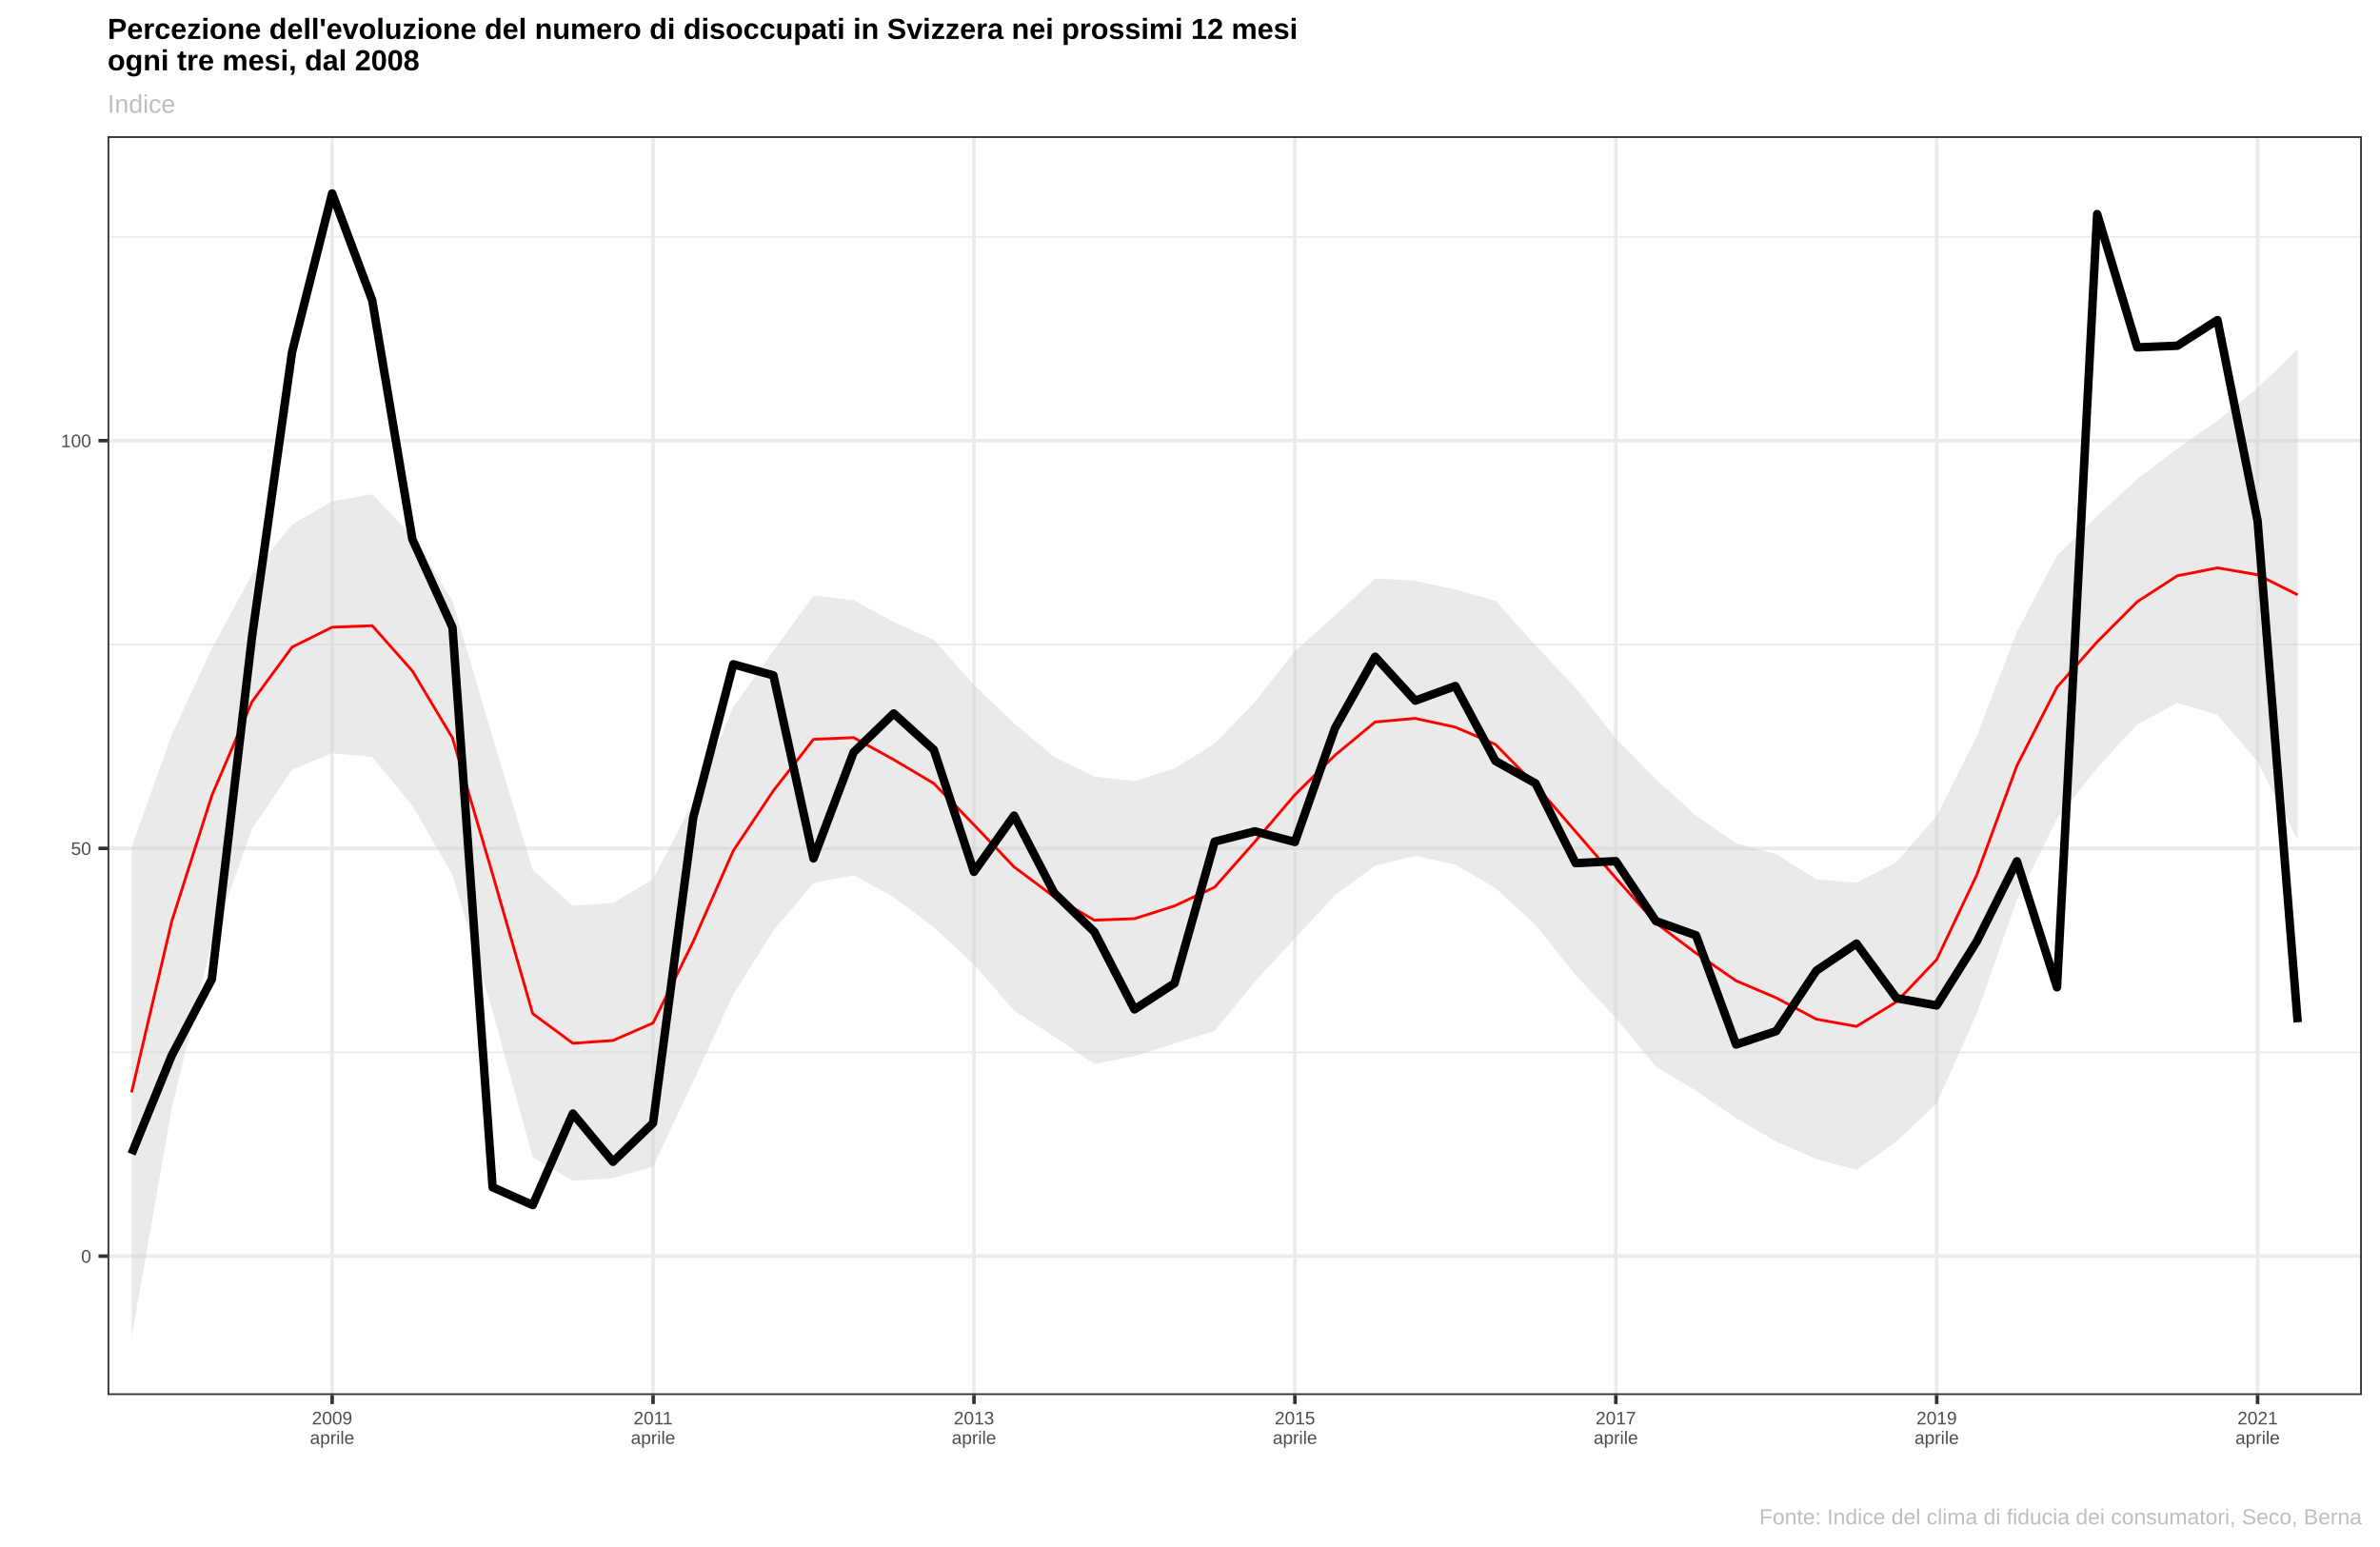
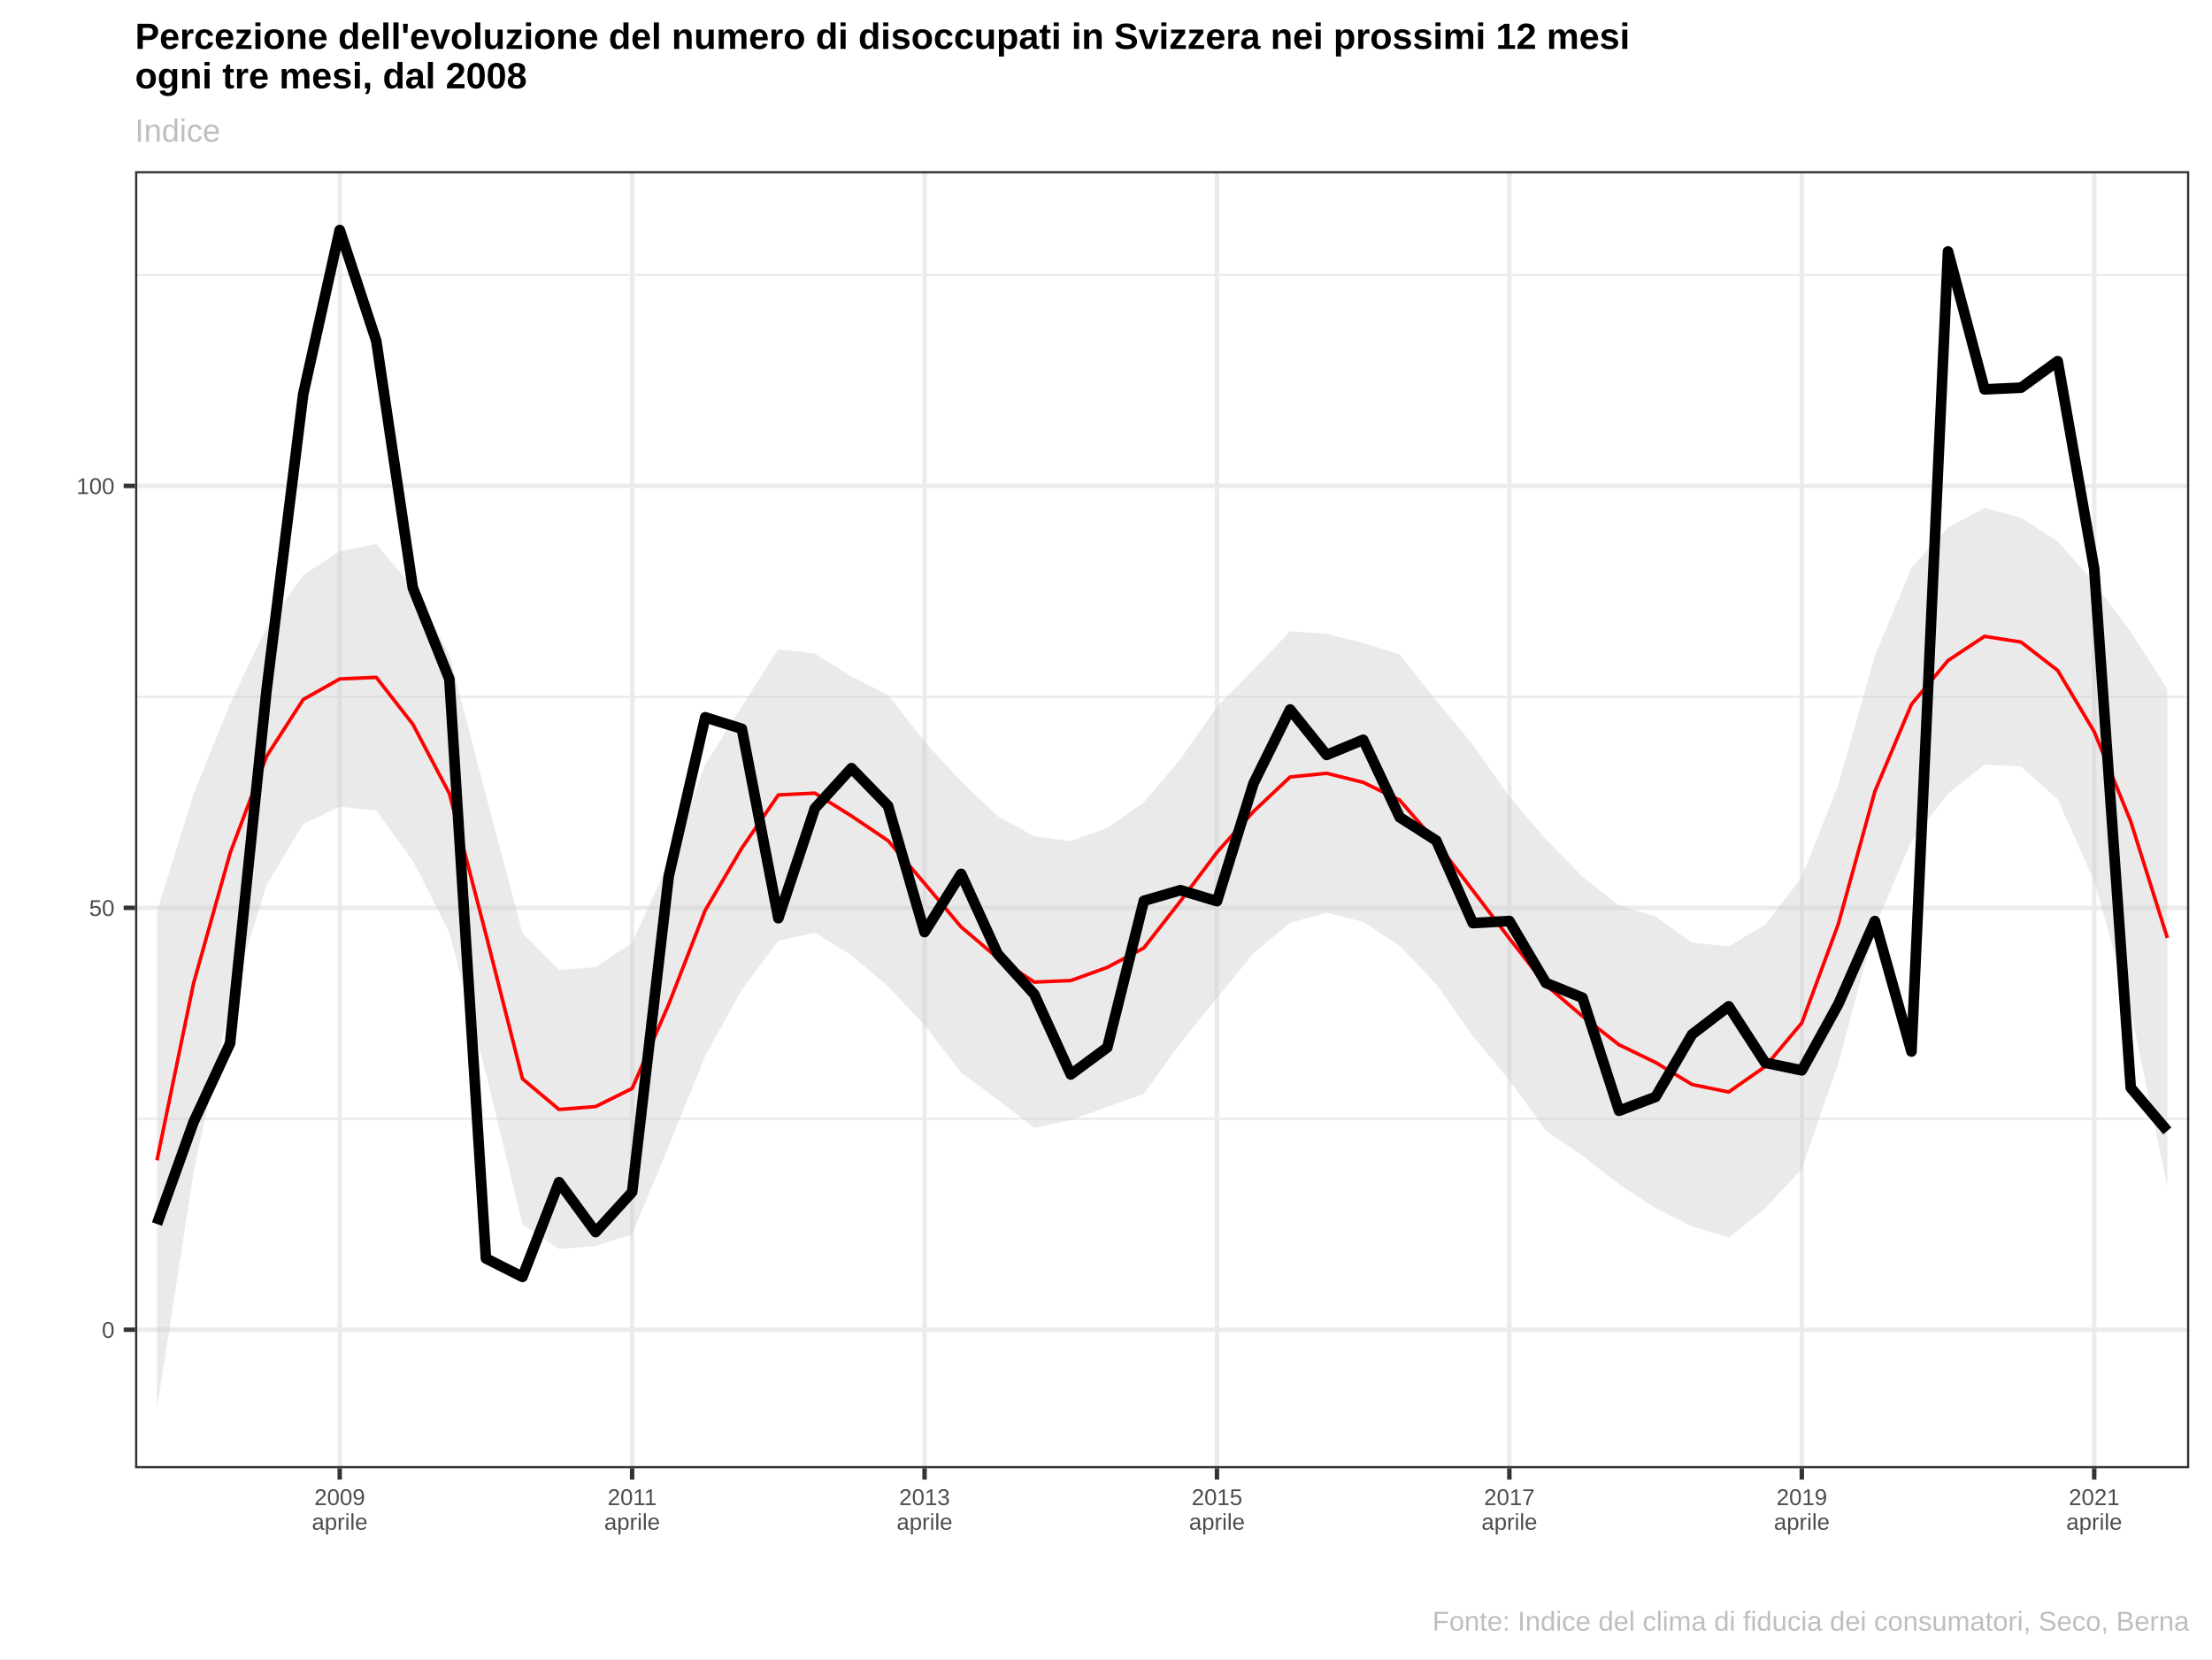
- <svg xmlns="http://www.w3.org/2000/svg" class="svglite" width="720.00pt" height="468.00pt" viewBox="0 0 720.00 468.00">
+ <svg xmlns="http://www.w3.org/2000/svg" class="svglite" width="532.80pt" height="399.60pt" viewBox="0 0 532.80 399.60">
  <defs>
    <style type="text/css">
    .svglite line, .svglite polyline, .svglite polygon, .svglite path, .svglite rect, .svglite circle {
      fill: none;
      stroke: #000000;
      stroke-linecap: round;
      stroke-linejoin: round;
      stroke-miterlimit: 10.00;
    }
  </style>
  </defs>
  <rect width="100%" height="100%" style="stroke: none; fill: #FFFFFF;" />
  <defs>
-     <clipPath id="cpMC4wMHw3MjAuMDB8MC4wMHw0NjguMDA=">
-       <rect x="0.00" y="0.00" width="720.00" height="468.00" />
+     <clipPath id="cpMC4wMHw1MzIuODB8MC4wMHwzOTkuNjA=">
+       <rect x="0.00" y="0.00" width="532.80" height="399.60" />
    </clipPath>
  </defs>
-   <g clip-path="url(#cpMC4wMHw3MjAuMDB8MC4wMHw0NjguMDA=)">
-     <rect x="0.00" y="-0" width="720.00" height="468.00" style="stroke-width: 1.07; stroke: #FFFFFF; fill: #FFFFFF;" />
+   <g clip-path="url(#cpMC4wMHw1MzIuODB8MC4wMHwzOTkuNjA=)">
+     <rect x="0.00" y="0" width="532.80" height="399.60" style="stroke-width: 1.07; stroke: #FFFFFF; fill: #FFFFFF;" />
  </g>
  <defs>
-     <clipPath id="cpMzIuNTN8NzE0LjUyfDQxLjIxfDQyMi4wMw==">
-       <rect x="32.53" y="41.21" width="681.99" height="380.82" />
+     <clipPath id="cpMzIuNTN8NTI3LjMyfDQxLjIxfDM1My42Mw==">
+       <rect x="32.53" y="41.21" width="494.79" height="312.42" />
    </clipPath>
  </defs>
-   <g clip-path="url(#cpMzIuNTN8NzE0LjUyfDQxLjIxfDQyMi4wMw==)">
-     <rect x="32.53" y="41.21" width="681.99" height="380.82" style="stroke-width: 1.07; stroke: none; fill: #FFFFFF;" />
-     <polyline points="32.53,318.33 714.52,318.33 " style="stroke-width: 0.53; stroke: #EBEBEB; stroke-linecap: butt;" />
-     <polyline points="32.53,194.98 714.52,194.98 " style="stroke-width: 0.53; stroke: #EBEBEB; stroke-linecap: butt;" />
-     <polyline points="32.53,71.63 714.52,71.63 " style="stroke-width: 0.53; stroke: #EBEBEB; stroke-linecap: butt;" />
-     <polyline points="32.53,380.00 714.52,380.00 " style="stroke-width: 1.07; stroke: #EBEBEB; stroke-linecap: butt;" />
-     <polyline points="32.53,256.65 714.52,256.65 " style="stroke-width: 1.07; stroke: #EBEBEB; stroke-linecap: butt;" />
-     <polyline points="32.53,133.31 714.52,133.31 " style="stroke-width: 1.07; stroke: #EBEBEB; stroke-linecap: butt;" />
-     <polyline points="100.48,422.03 100.48,41.21 " style="stroke-width: 1.07; stroke: #EBEBEB; stroke-linecap: butt;" />
-     <polyline points="197.56,422.03 197.56,41.21 " style="stroke-width: 1.07; stroke: #EBEBEB; stroke-linecap: butt;" />
-     <polyline points="294.64,422.03 294.64,41.21 " style="stroke-width: 1.07; stroke: #EBEBEB; stroke-linecap: butt;" />
-     <polyline points="391.73,422.03 391.73,41.21 " style="stroke-width: 1.07; stroke: #EBEBEB; stroke-linecap: butt;" />
-     <polyline points="488.81,422.03 488.81,41.21 " style="stroke-width: 1.07; stroke: #EBEBEB; stroke-linecap: butt;" />
-     <polyline points="585.89,422.03 585.89,41.21 " style="stroke-width: 1.07; stroke: #EBEBEB; stroke-linecap: butt;" />
-     <polyline points="682.97,422.03 682.97,41.21 " style="stroke-width: 1.07; stroke: #EBEBEB; stroke-linecap: butt;" />
-     <polygon points="39.81,256.23 51.94,222.33 64.08,196.20 76.21,173.88 88.35,158.65 100.48,151.64 112.62,149.52 124.75,162.26 136.89,181.77 149.02,223.04 161.16,263.18 173.29,274.02 185.43,273.17 197.56,266.01 209.70,242.60 221.83,213.90 233.97,196.91 246.10,180.19 258.24,181.54 270.37,188.21 282.51,193.55 294.64,207.23 306.78,218.80 318.92,229.02 331.05,234.91 343.19,236.33 355.32,232.47 367.46,224.93 379.59,212.40 391.73,196.97 403.86,186.20 416.00,174.95 428.13,175.73 440.27,178.38 452.40,181.73 464.54,195.26 476.67,208.12 488.81,223.33 500.94,235.78 513.08,246.76 525.21,255.11 537.35,258.41 549.48,266.03 561.62,267.04 573.75,260.76 585.89,246.84 598.02,222.69 610.16,191.03 622.29,168.11 634.43,156.08 646.56,144.92 658.70,135.72 670.83,127.31 682.97,117.33 695.10,105.67 695.10,254.22 682.97,230.41 670.83,216.26 658.70,212.64 646.56,219.15 634.43,232.28 622.29,247.63 610.16,272.23 598.02,306.67 585.89,333.77 573.75,345.33 561.62,353.97 549.48,350.61 537.35,345.34 525.21,338.30 513.08,329.95 500.94,322.71 488.81,307.91 476.67,295.05 464.54,279.83 452.40,268.66 440.27,261.58 428.13,258.92 416.00,261.88 403.86,270.77 391.73,283.90 379.59,296.97 367.46,311.86 355.32,315.66 343.19,319.52 331.05,321.84 318.92,313.60 306.78,305.73 294.64,291.81 282.51,280.48 270.37,271.40 258.24,264.74 246.10,267.12 233.97,281.48 221.83,300.83 209.70,327.17 197.56,352.94 185.43,356.36 173.29,357.21 161.16,350.11 149.02,305.92 136.89,264.72 124.75,243.70 112.62,229.05 100.48,227.85 88.35,232.88 76.21,250.79 64.08,285.16 51.94,335.24 39.81,404.72 " style="stroke-width: 0.00; stroke: none; fill: #CCCCCC; fill-opacity: 0.40;" />
-     <polyline points="39.81,256.23 51.94,222.33 64.08,196.20 76.21,173.88 88.35,158.65 100.48,151.64 112.62,149.52 124.75,162.26 136.89,181.77 149.02,223.04 161.16,263.18 173.29,274.02 185.43,273.17 197.56,266.01 209.70,242.60 221.83,213.90 233.97,196.91 246.10,180.19 258.24,181.54 270.37,188.21 282.51,193.55 294.64,207.23 306.78,218.80 318.92,229.02 331.05,234.91 343.19,236.33 355.32,232.47 367.46,224.93 379.59,212.40 391.73,196.97 403.86,186.20 416.00,174.95 428.13,175.73 440.27,178.38 452.40,181.73 464.54,195.26 476.67,208.12 488.81,223.33 500.94,235.78 513.08,246.76 525.21,255.11 537.35,258.41 549.48,266.03 561.62,267.04 573.75,260.76 585.89,246.84 598.02,222.69 610.16,191.03 622.29,168.11 634.43,156.08 646.56,144.92 658.70,135.72 670.83,127.31 682.97,117.33 695.10,105.67 " style="stroke-width: 0.85; stroke: none;" />
-     <polyline points="695.10,254.22 682.97,230.41 670.83,216.26 658.70,212.64 646.56,219.15 634.43,232.28 622.29,247.63 610.16,272.23 598.02,306.67 585.89,333.77 573.75,345.33 561.62,353.97 549.48,350.61 537.35,345.34 525.21,338.30 513.08,329.95 500.94,322.71 488.81,307.91 476.67,295.05 464.54,279.83 452.40,268.66 440.27,261.58 428.13,258.92 416.00,261.88 403.86,270.77 391.73,283.90 379.59,296.97 367.46,311.86 355.32,315.66 343.19,319.52 331.05,321.84 318.92,313.60 306.78,305.73 294.64,291.81 282.51,280.48 270.37,271.40 258.24,264.74 246.10,267.12 233.97,281.48 221.83,300.83 209.70,327.17 197.56,352.94 185.43,356.36 173.29,357.21 161.16,350.11 149.02,305.92 136.89,264.72 124.75,243.70 112.62,229.05 100.48,227.85 88.35,232.88 76.21,250.79 64.08,285.16 51.94,335.24 39.81,404.72 " style="stroke-width: 0.85; stroke: none;" />
-     <polyline points="39.81,330.47 51.94,278.78 64.08,240.68 76.21,212.33 88.35,195.77 100.48,189.74 112.62,189.29 124.75,202.98 136.89,223.25 149.02,264.48 161.16,306.65 173.29,315.61 185.43,314.77 197.56,309.48 209.70,284.88 221.83,257.36 233.97,239.20 246.10,223.66 258.24,223.14 270.37,229.81 282.51,237.02 294.64,249.52 306.78,262.26 318.92,271.31 331.05,278.37 343.19,277.92 355.32,274.06 367.46,268.39 379.59,254.69 391.73,240.44 403.86,228.48 416.00,218.42 428.13,217.33 440.27,219.98 452.40,225.19 464.54,237.54 476.67,251.59 488.81,265.62 500.94,279.24 513.08,288.36 525.21,296.71 537.35,301.87 549.48,308.32 561.62,310.51 573.75,303.05 585.89,290.30 598.02,264.68 610.16,231.63 622.29,207.87 634.43,194.18 646.56,182.03 658.70,174.18 670.83,171.79 682.97,173.87 695.10,179.95 " style="stroke-width: 0.85; stroke: #FF0000; stroke-linecap: butt;" />
-     <polyline points="39.81,349.11 51.94,319.33 64.08,296.25 76.21,192.86 88.35,106.52 100.48,58.52 112.62,90.92 124.75,163.12 136.89,189.83 149.02,359.17 161.16,364.56 173.29,336.87 185.43,351.46 197.56,339.76 209.70,247.44 221.83,200.96 233.97,204.32 246.10,259.69 258.24,227.57 270.37,215.83 282.51,226.84 294.64,263.75 306.78,246.74 318.92,270.14 331.05,281.90 343.19,305.37 355.32,297.47 367.46,254.61 379.59,251.50 391.73,254.72 403.86,220.29 416.00,198.67 428.13,211.96 440.27,207.54 452.40,230.20 464.54,237.00 476.67,261.12 488.81,260.52 500.94,278.64 513.08,282.96 525.21,315.99 537.35,311.93 549.48,293.65 561.62,285.46 573.75,301.98 585.89,304.17 598.02,284.79 610.16,260.55 622.29,298.68 634.43,64.76 646.56,105.09 658.70,104.59 670.83,96.83 682.97,157.59 695.10,309.26 " style="stroke-width: 2.56; stroke-linecap: butt;" />
-     <rect x="32.53" y="41.21" width="681.99" height="380.82" style="stroke-width: 1.07; stroke: #333333;" />
+   <g clip-path="url(#cpMzIuNTN8NTI3LjMyfDQxLjIxfDM1My42Mw==)">
+     <rect x="32.53" y="41.21" width="494.79" height="312.42" style="stroke-width: 1.07; stroke: none; fill: #FFFFFF;" />
+     <polyline points="32.53,269.46 527.32,269.46 " style="stroke-width: 0.53; stroke: #EBEBEB; stroke-linecap: butt;" />
+     <polyline points="32.53,167.84 527.32,167.84 " style="stroke-width: 0.53; stroke: #EBEBEB; stroke-linecap: butt;" />
+     <polyline points="32.53,66.22 527.32,66.22 " style="stroke-width: 0.53; stroke: #EBEBEB; stroke-linecap: butt;" />
+     <polyline points="32.53,320.27 527.32,320.27 " style="stroke-width: 1.07; stroke: #EBEBEB; stroke-linecap: butt;" />
+     <polyline points="32.53,218.65 527.32,218.65 " style="stroke-width: 1.07; stroke: #EBEBEB; stroke-linecap: butt;" />
+     <polyline points="32.53,117.03 527.32,117.03 " style="stroke-width: 1.07; stroke: #EBEBEB; stroke-linecap: butt;" />
+     <polyline points="81.83,353.63 81.83,41.21 " style="stroke-width: 1.07; stroke: #EBEBEB; stroke-linecap: butt;" />
+     <polyline points="152.26,353.63 152.26,41.21 " style="stroke-width: 1.07; stroke: #EBEBEB; stroke-linecap: butt;" />
+     <polyline points="222.70,353.63 222.70,41.21 " style="stroke-width: 1.07; stroke: #EBEBEB; stroke-linecap: butt;" />
+     <polyline points="293.13,353.63 293.13,41.21 " style="stroke-width: 1.07; stroke: #EBEBEB; stroke-linecap: butt;" />
+     <polyline points="363.56,353.63 363.56,41.21 " style="stroke-width: 1.07; stroke: #EBEBEB; stroke-linecap: butt;" />
+     <polyline points="434.00,353.63 434.00,41.21 " style="stroke-width: 1.07; stroke: #EBEBEB; stroke-linecap: butt;" />
+     <polyline points="504.43,353.63 504.43,41.21 " style="stroke-width: 1.07; stroke: #EBEBEB; stroke-linecap: butt;" />
+     <polygon points="37.81,219.50 46.61,191.28 55.42,169.56 64.22,151.07 73.03,138.51 81.83,132.75 90.63,131.03 99.44,141.54 108.24,157.63 117.05,191.63 125.85,224.73 134.65,233.62 143.46,232.93 152.26,227.06 161.07,207.75 169.87,184.12 178.68,170.11 187.48,156.36 196.28,157.44 205.09,162.93 213.89,167.36 222.70,178.62 231.50,188.16 240.30,196.57 249.11,201.44 257.91,202.57 266.72,199.39 275.52,193.21 284.33,182.87 293.13,170.18 301.93,161.28 310.74,152.04 319.54,152.65 328.35,154.84 337.15,157.62 345.95,168.75 354.76,179.37 363.56,191.88 372.37,202.15 381.17,211.17 389.98,218.05 398.78,220.79 407.58,227.06 416.39,227.91 425.19,222.71 434.00,211.26 442.80,188.95 451.60,157.95 460.41,136.74 469.21,127.02 478.02,122.35 486.82,124.67 495.63,130.42 504.43,140.31 513.23,152.20 522.04,165.91 522.04,285.88 513.23,243.53 504.43,212.15 495.63,192.54 486.82,184.63 478.02,184.16 469.21,191.15 460.41,202.53 451.60,223.27 442.80,256.10 434.00,281.47 425.19,291.02 416.39,298.11 407.58,295.36 398.78,291.00 389.98,285.24 381.17,278.36 372.37,272.36 363.56,260.18 354.76,249.57 345.95,237.05 337.15,227.83 328.35,222.02 319.54,219.84 310.74,222.25 301.93,229.59 293.13,240.39 284.33,251.18 275.52,263.42 266.72,266.58 257.91,269.76 249.11,271.64 240.30,264.87 231.50,258.37 222.70,246.92 213.89,237.57 205.09,230.12 196.28,224.63 187.48,226.56 178.68,238.41 169.87,254.33 161.07,276.05 152.26,297.27 143.46,300.12 134.65,300.81 125.85,294.93 117.05,258.56 108.24,224.62 99.44,207.31 90.63,195.26 81.83,194.29 73.03,198.46 64.22,213.19 55.42,241.41 46.61,282.47 37.81,339.43 " style="stroke-width: 0.00; stroke: none; fill: #CCCCCC; fill-opacity: 0.40;" />
+     <polyline points="37.81,219.50 46.61,191.28 55.42,169.56 64.22,151.07 73.03,138.51 81.83,132.75 90.63,131.03 99.44,141.54 108.24,157.63 117.05,191.63 125.85,224.73 134.65,233.62 143.46,232.93 152.26,227.06 161.07,207.75 169.87,184.12 178.68,170.11 187.48,156.36 196.28,157.44 205.09,162.93 213.89,167.36 222.70,178.62 231.50,188.16 240.30,196.57 249.11,201.44 257.91,202.57 266.72,199.39 275.52,193.21 284.33,182.87 293.13,170.18 301.93,161.28 310.74,152.04 319.54,152.65 328.35,154.84 337.15,157.62 345.95,168.75 354.76,179.37 363.56,191.88 372.37,202.15 381.17,211.17 389.98,218.05 398.78,220.79 407.58,227.06 416.39,227.91 425.19,222.71 434.00,211.26 442.80,188.95 451.60,157.95 460.41,136.74 469.21,127.02 478.02,122.35 486.82,124.67 495.63,130.42 504.43,140.31 513.23,152.20 522.04,165.91 " style="stroke-width: 0.85; stroke: none;" />
+     <polyline points="522.04,285.88 513.23,243.53 504.43,212.15 495.63,192.54 486.82,184.63 478.02,184.16 469.21,191.15 460.41,202.53 451.60,223.27 442.80,256.10 434.00,281.47 425.19,291.02 416.39,298.11 407.58,295.36 398.78,291.00 389.98,285.24 381.17,278.36 372.37,272.36 363.56,260.18 354.76,249.57 345.95,237.05 337.15,227.83 328.35,222.02 319.54,219.84 310.74,222.25 301.93,229.59 293.13,240.39 284.33,251.18 275.52,263.42 266.72,266.58 257.91,269.76 249.11,271.64 240.30,264.87 231.50,258.37 222.70,246.92 213.89,237.57 205.09,230.12 196.28,224.63 187.48,226.56 178.68,238.41 169.87,254.33 161.07,276.05 152.26,297.27 143.46,300.12 134.65,300.81 125.85,294.93 117.05,258.56 108.24,224.62 99.44,207.31 90.63,195.26 81.83,194.29 73.03,198.46 64.22,213.19 55.42,241.41 46.61,282.47 37.81,339.43 " style="stroke-width: 0.85; stroke: none;" />
+     <polyline points="37.81,279.47 46.61,236.88 55.42,205.49 64.22,182.13 73.03,168.48 81.83,163.52 90.63,163.14 99.44,174.43 108.24,191.12 117.05,225.09 125.85,259.83 134.65,267.22 143.46,266.52 152.26,262.16 161.07,241.90 169.87,219.23 178.68,204.26 187.48,191.46 196.28,191.03 205.09,196.53 213.89,202.47 222.70,212.77 231.50,223.26 240.30,230.72 249.11,236.54 257.91,236.17 266.72,232.99 275.52,228.31 284.33,217.02 293.13,205.28 301.93,195.44 310.74,187.14 319.54,186.25 328.35,188.43 337.15,192.72 345.95,202.90 354.76,214.47 363.56,226.03 372.37,237.26 381.17,244.76 389.98,251.64 398.78,255.90 407.58,261.21 416.39,263.01 425.19,256.87 434.00,246.36 442.80,222.53 451.60,190.61 460.41,169.64 469.21,159.09 478.02,153.26 486.82,154.65 495.63,161.48 504.43,176.23 513.23,197.86 522.04,225.89 " style="stroke-width: 0.85; stroke: #FF0000; stroke-linecap: butt;" />
+     <polyline points="37.81,294.81 46.61,270.28 55.42,251.27 64.22,166.09 73.03,94.96 81.83,55.41 90.63,82.11 99.44,141.59 108.24,163.59 117.05,303.10 125.85,307.54 134.65,284.73 143.46,296.75 152.26,287.11 161.07,211.05 169.87,172.76 178.68,175.53 187.48,221.15 196.28,194.68 205.09,185.01 213.89,194.08 222.70,224.49 231.50,210.48 240.30,229.75 249.11,239.45 257.91,258.78 266.72,252.27 275.52,216.96 284.33,214.40 293.13,217.05 301.93,188.68 310.74,170.88 319.54,181.83 328.35,178.18 337.15,196.85 345.95,202.46 354.76,222.33 363.56,221.83 372.37,236.75 381.17,240.31 389.98,267.53 398.78,264.18 407.58,249.12 416.39,242.38 425.19,255.98 434.00,257.79 442.80,241.83 451.60,221.85 460.41,253.26 469.21,60.55 478.02,93.78 486.82,93.37 495.63,86.98 504.43,137.03 513.23,261.99 522.04,272.38 " style="stroke-width: 2.56; stroke-linecap: butt;" />
+     <rect x="32.53" y="41.21" width="494.79" height="312.42" style="stroke-width: 1.07; stroke: #333333;" />
  </g>
-   <g clip-path="url(#cpMC4wMHw3MjAuMDB8MC4wMHw0NjguMDA=)">
-     <text x="27.59" y="381.97" text-anchor="end" style="font-size: 5.50px; fill: #4D4D4D; font-family: Arial;" textLength="3.06px" lengthAdjust="spacingAndGlyphs">0</text>
-     <text x="27.59" y="258.62" text-anchor="end" style="font-size: 5.50px; fill: #4D4D4D; font-family: Arial;" textLength="6.12px" lengthAdjust="spacingAndGlyphs">50</text>
-     <text x="27.59" y="135.28" text-anchor="end" style="font-size: 5.50px; fill: #4D4D4D; font-family: Arial;" textLength="9.18px" lengthAdjust="spacingAndGlyphs">100</text>
-     <polyline points="29.79,380.00 32.53,380.00 " style="stroke-width: 1.07; stroke: #333333; stroke-linecap: butt;" />
-     <polyline points="29.79,256.65 32.53,256.65 " style="stroke-width: 1.07; stroke: #333333; stroke-linecap: butt;" />
-     <polyline points="29.79,133.31 32.53,133.31 " style="stroke-width: 1.07; stroke: #333333; stroke-linecap: butt;" />
-     <polyline points="100.48,424.77 100.48,422.03 " style="stroke-width: 1.07; stroke: #333333; stroke-linecap: butt;" />
-     <polyline points="197.56,424.77 197.56,422.03 " style="stroke-width: 1.07; stroke: #333333; stroke-linecap: butt;" />
-     <polyline points="294.64,424.77 294.64,422.03 " style="stroke-width: 1.07; stroke: #333333; stroke-linecap: butt;" />
-     <polyline points="391.73,424.77 391.73,422.03 " style="stroke-width: 1.07; stroke: #333333; stroke-linecap: butt;" />
-     <polyline points="488.81,424.77 488.81,422.03 " style="stroke-width: 1.07; stroke: #333333; stroke-linecap: butt;" />
-     <polyline points="585.89,424.77 585.89,422.03 " style="stroke-width: 1.07; stroke: #333333; stroke-linecap: butt;" />
-     <polyline points="682.97,424.77 682.97,422.03 " style="stroke-width: 1.07; stroke: #333333; stroke-linecap: butt;" />
-     <text x="100.48" y="430.90" text-anchor="middle" style="font-size: 5.50px; fill: #4D4D4D; font-family: Arial;" textLength="12.24px" lengthAdjust="spacingAndGlyphs">2009</text>
-     <text x="100.48" y="436.84" text-anchor="middle" style="font-size: 5.50px; fill: #4D4D4D; font-family: Arial;" textLength="13.46px" lengthAdjust="spacingAndGlyphs">aprile</text>
-     <text x="197.56" y="430.90" text-anchor="middle" style="font-size: 5.50px; fill: #4D4D4D; font-family: Arial;" textLength="11.83px" lengthAdjust="spacingAndGlyphs">2011</text>
-     <text x="197.56" y="436.84" text-anchor="middle" style="font-size: 5.50px; fill: #4D4D4D; font-family: Arial;" textLength="13.46px" lengthAdjust="spacingAndGlyphs">aprile</text>
-     <text x="294.64" y="430.90" text-anchor="middle" style="font-size: 5.50px; fill: #4D4D4D; font-family: Arial;" textLength="12.24px" lengthAdjust="spacingAndGlyphs">2013</text>
-     <text x="294.64" y="436.84" text-anchor="middle" style="font-size: 5.50px; fill: #4D4D4D; font-family: Arial;" textLength="13.46px" lengthAdjust="spacingAndGlyphs">aprile</text>
-     <text x="391.73" y="430.90" text-anchor="middle" style="font-size: 5.50px; fill: #4D4D4D; font-family: Arial;" textLength="12.24px" lengthAdjust="spacingAndGlyphs">2015</text>
-     <text x="391.73" y="436.84" text-anchor="middle" style="font-size: 5.50px; fill: #4D4D4D; font-family: Arial;" textLength="13.46px" lengthAdjust="spacingAndGlyphs">aprile</text>
-     <text x="488.81" y="430.90" text-anchor="middle" style="font-size: 5.50px; fill: #4D4D4D; font-family: Arial;" textLength="12.24px" lengthAdjust="spacingAndGlyphs">2017</text>
-     <text x="488.81" y="436.84" text-anchor="middle" style="font-size: 5.50px; fill: #4D4D4D; font-family: Arial;" textLength="13.46px" lengthAdjust="spacingAndGlyphs">aprile</text>
-     <text x="585.89" y="430.90" text-anchor="middle" style="font-size: 5.50px; fill: #4D4D4D; font-family: Arial;" textLength="12.24px" lengthAdjust="spacingAndGlyphs">2019</text>
-     <text x="585.89" y="436.84" text-anchor="middle" style="font-size: 5.50px; fill: #4D4D4D; font-family: Arial;" textLength="13.46px" lengthAdjust="spacingAndGlyphs">aprile</text>
-     <text x="682.97" y="430.90" text-anchor="middle" style="font-size: 5.50px; fill: #4D4D4D; font-family: Arial;" textLength="12.24px" lengthAdjust="spacingAndGlyphs">2021</text>
-     <text x="682.97" y="436.84" text-anchor="middle" style="font-size: 5.50px; fill: #4D4D4D; font-family: Arial;" textLength="13.46px" lengthAdjust="spacingAndGlyphs">aprile</text>
+   <g clip-path="url(#cpMC4wMHw1MzIuODB8MC4wMHwzOTkuNjA=)">
+     <text x="27.59" y="322.23" text-anchor="end" style="font-size: 5.50px; fill: #4D4D4D; font-family: Arial;" textLength="3.06px" lengthAdjust="spacingAndGlyphs">0</text>
+     <text x="27.59" y="220.61" text-anchor="end" style="font-size: 5.50px; fill: #4D4D4D; font-family: Arial;" textLength="6.12px" lengthAdjust="spacingAndGlyphs">50</text>
+     <text x="27.59" y="118.99" text-anchor="end" style="font-size: 5.50px; fill: #4D4D4D; font-family: Arial;" textLength="9.18px" lengthAdjust="spacingAndGlyphs">100</text>
+     <polyline points="29.79,320.27 32.53,320.27 " style="stroke-width: 1.07; stroke: #333333; stroke-linecap: butt;" />
+     <polyline points="29.79,218.65 32.53,218.65 " style="stroke-width: 1.07; stroke: #333333; stroke-linecap: butt;" />
+     <polyline points="29.79,117.03 32.53,117.03 " style="stroke-width: 1.07; stroke: #333333; stroke-linecap: butt;" />
+     <polyline points="81.83,356.37 81.83,353.63 " style="stroke-width: 1.07; stroke: #333333; stroke-linecap: butt;" />
+     <polyline points="152.26,356.37 152.26,353.63 " style="stroke-width: 1.07; stroke: #333333; stroke-linecap: butt;" />
+     <polyline points="222.70,356.37 222.70,353.63 " style="stroke-width: 1.07; stroke: #333333; stroke-linecap: butt;" />
+     <polyline points="293.13,356.37 293.13,353.63 " style="stroke-width: 1.07; stroke: #333333; stroke-linecap: butt;" />
+     <polyline points="363.56,356.37 363.56,353.63 " style="stroke-width: 1.07; stroke: #333333; stroke-linecap: butt;" />
+     <polyline points="434.00,356.37 434.00,353.63 " style="stroke-width: 1.07; stroke: #333333; stroke-linecap: butt;" />
+     <polyline points="504.43,356.37 504.43,353.63 " style="stroke-width: 1.07; stroke: #333333; stroke-linecap: butt;" />
+     <text x="81.83" y="362.50" text-anchor="middle" style="font-size: 5.50px; fill: #4D4D4D; font-family: Arial;" textLength="12.24px" lengthAdjust="spacingAndGlyphs">2009</text>
+     <text x="81.83" y="368.44" text-anchor="middle" style="font-size: 5.50px; fill: #4D4D4D; font-family: Arial;" textLength="13.46px" lengthAdjust="spacingAndGlyphs">aprile</text>
+     <text x="152.26" y="362.50" text-anchor="middle" style="font-size: 5.50px; fill: #4D4D4D; font-family: Arial;" textLength="11.83px" lengthAdjust="spacingAndGlyphs">2011</text>
+     <text x="152.26" y="368.44" text-anchor="middle" style="font-size: 5.50px; fill: #4D4D4D; font-family: Arial;" textLength="13.46px" lengthAdjust="spacingAndGlyphs">aprile</text>
+     <text x="222.70" y="362.50" text-anchor="middle" style="font-size: 5.50px; fill: #4D4D4D; font-family: Arial;" textLength="12.24px" lengthAdjust="spacingAndGlyphs">2013</text>
+     <text x="222.70" y="368.44" text-anchor="middle" style="font-size: 5.50px; fill: #4D4D4D; font-family: Arial;" textLength="13.46px" lengthAdjust="spacingAndGlyphs">aprile</text>
+     <text x="293.13" y="362.50" text-anchor="middle" style="font-size: 5.50px; fill: #4D4D4D; font-family: Arial;" textLength="12.24px" lengthAdjust="spacingAndGlyphs">2015</text>
+     <text x="293.13" y="368.44" text-anchor="middle" style="font-size: 5.50px; fill: #4D4D4D; font-family: Arial;" textLength="13.46px" lengthAdjust="spacingAndGlyphs">aprile</text>
+     <text x="363.56" y="362.50" text-anchor="middle" style="font-size: 5.50px; fill: #4D4D4D; font-family: Arial;" textLength="12.24px" lengthAdjust="spacingAndGlyphs">2017</text>
+     <text x="363.56" y="368.44" text-anchor="middle" style="font-size: 5.50px; fill: #4D4D4D; font-family: Arial;" textLength="13.46px" lengthAdjust="spacingAndGlyphs">aprile</text>
+     <text x="434.00" y="362.50" text-anchor="middle" style="font-size: 5.50px; fill: #4D4D4D; font-family: Arial;" textLength="12.24px" lengthAdjust="spacingAndGlyphs">2019</text>
+     <text x="434.00" y="368.44" text-anchor="middle" style="font-size: 5.50px; fill: #4D4D4D; font-family: Arial;" textLength="13.46px" lengthAdjust="spacingAndGlyphs">aprile</text>
+     <text x="504.43" y="362.50" text-anchor="middle" style="font-size: 5.50px; fill: #4D4D4D; font-family: Arial;" textLength="12.24px" lengthAdjust="spacingAndGlyphs">2021</text>
+     <text x="504.43" y="368.44" text-anchor="middle" style="font-size: 5.50px; fill: #4D4D4D; font-family: Arial;" textLength="13.46px" lengthAdjust="spacingAndGlyphs">aprile</text>
    <text x="32.53" y="34.12" style="font-size: 7.70px; fill: #BEBEBE; font-family: Arial;" textLength="20.52px" lengthAdjust="spacingAndGlyphs">Indice</text>
    <text x="32.53" y="11.78" style="font-size: 8.80px; font-weight: bold; font-family: Arial;" textLength="360.12px" lengthAdjust="spacingAndGlyphs">Percezione dell'evoluzione del numero di disoccupati in Svizzera nei prossimi 12 mesi</text>
    <text x="32.53" y="21.28" style="font-size: 8.80px; font-weight: bold; font-family: Arial;" textLength="94.42px" lengthAdjust="spacingAndGlyphs">ogni tre mesi, dal 2008</text>
-     <text x="714.52" y="461.14" text-anchor="end" style="font-size: 6.60px; fill: #BEBEBE; font-family: Arial;" textLength="182.21px" lengthAdjust="spacingAndGlyphs">Fonte: Indice del clima di fiducia dei consumatori, Seco, Berna</text>
+     <text x="527.32" y="392.74" text-anchor="end" style="font-size: 6.60px; fill: #BEBEBE; font-family: Arial;" textLength="182.21px" lengthAdjust="spacingAndGlyphs">Fonte: Indice del clima di fiducia dei consumatori, Seco, Berna</text>
  </g>
</svg>
